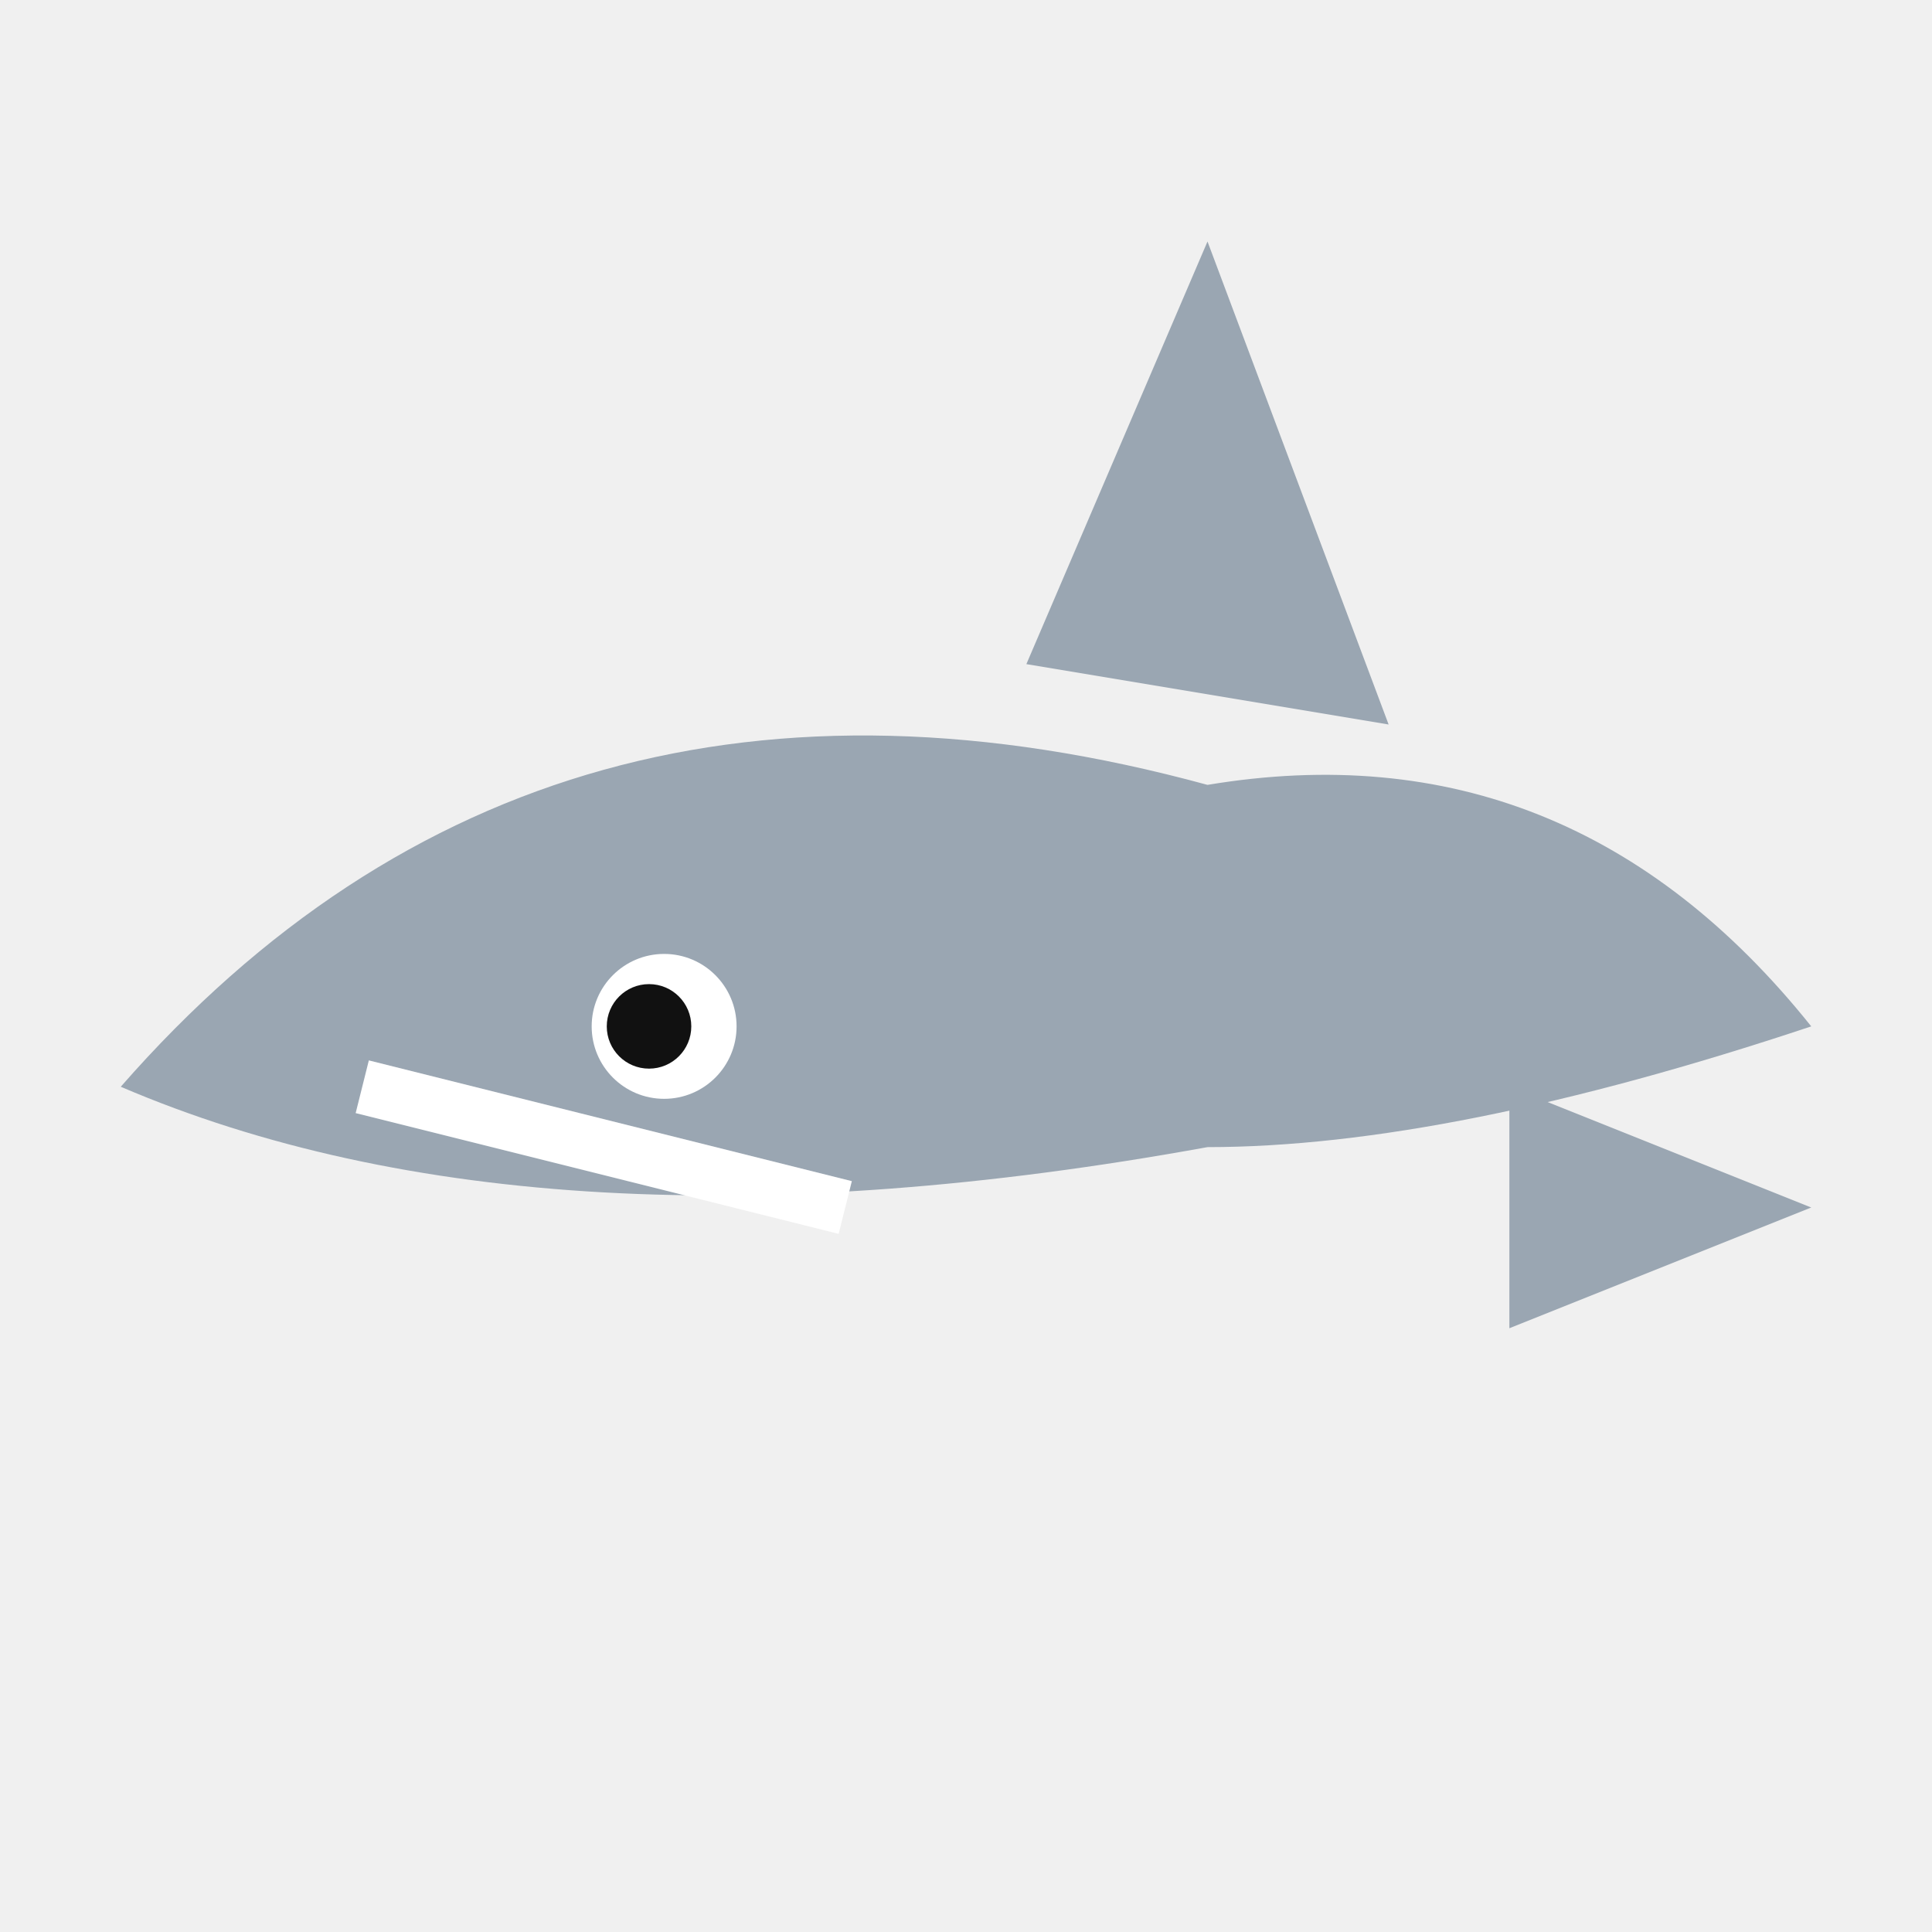
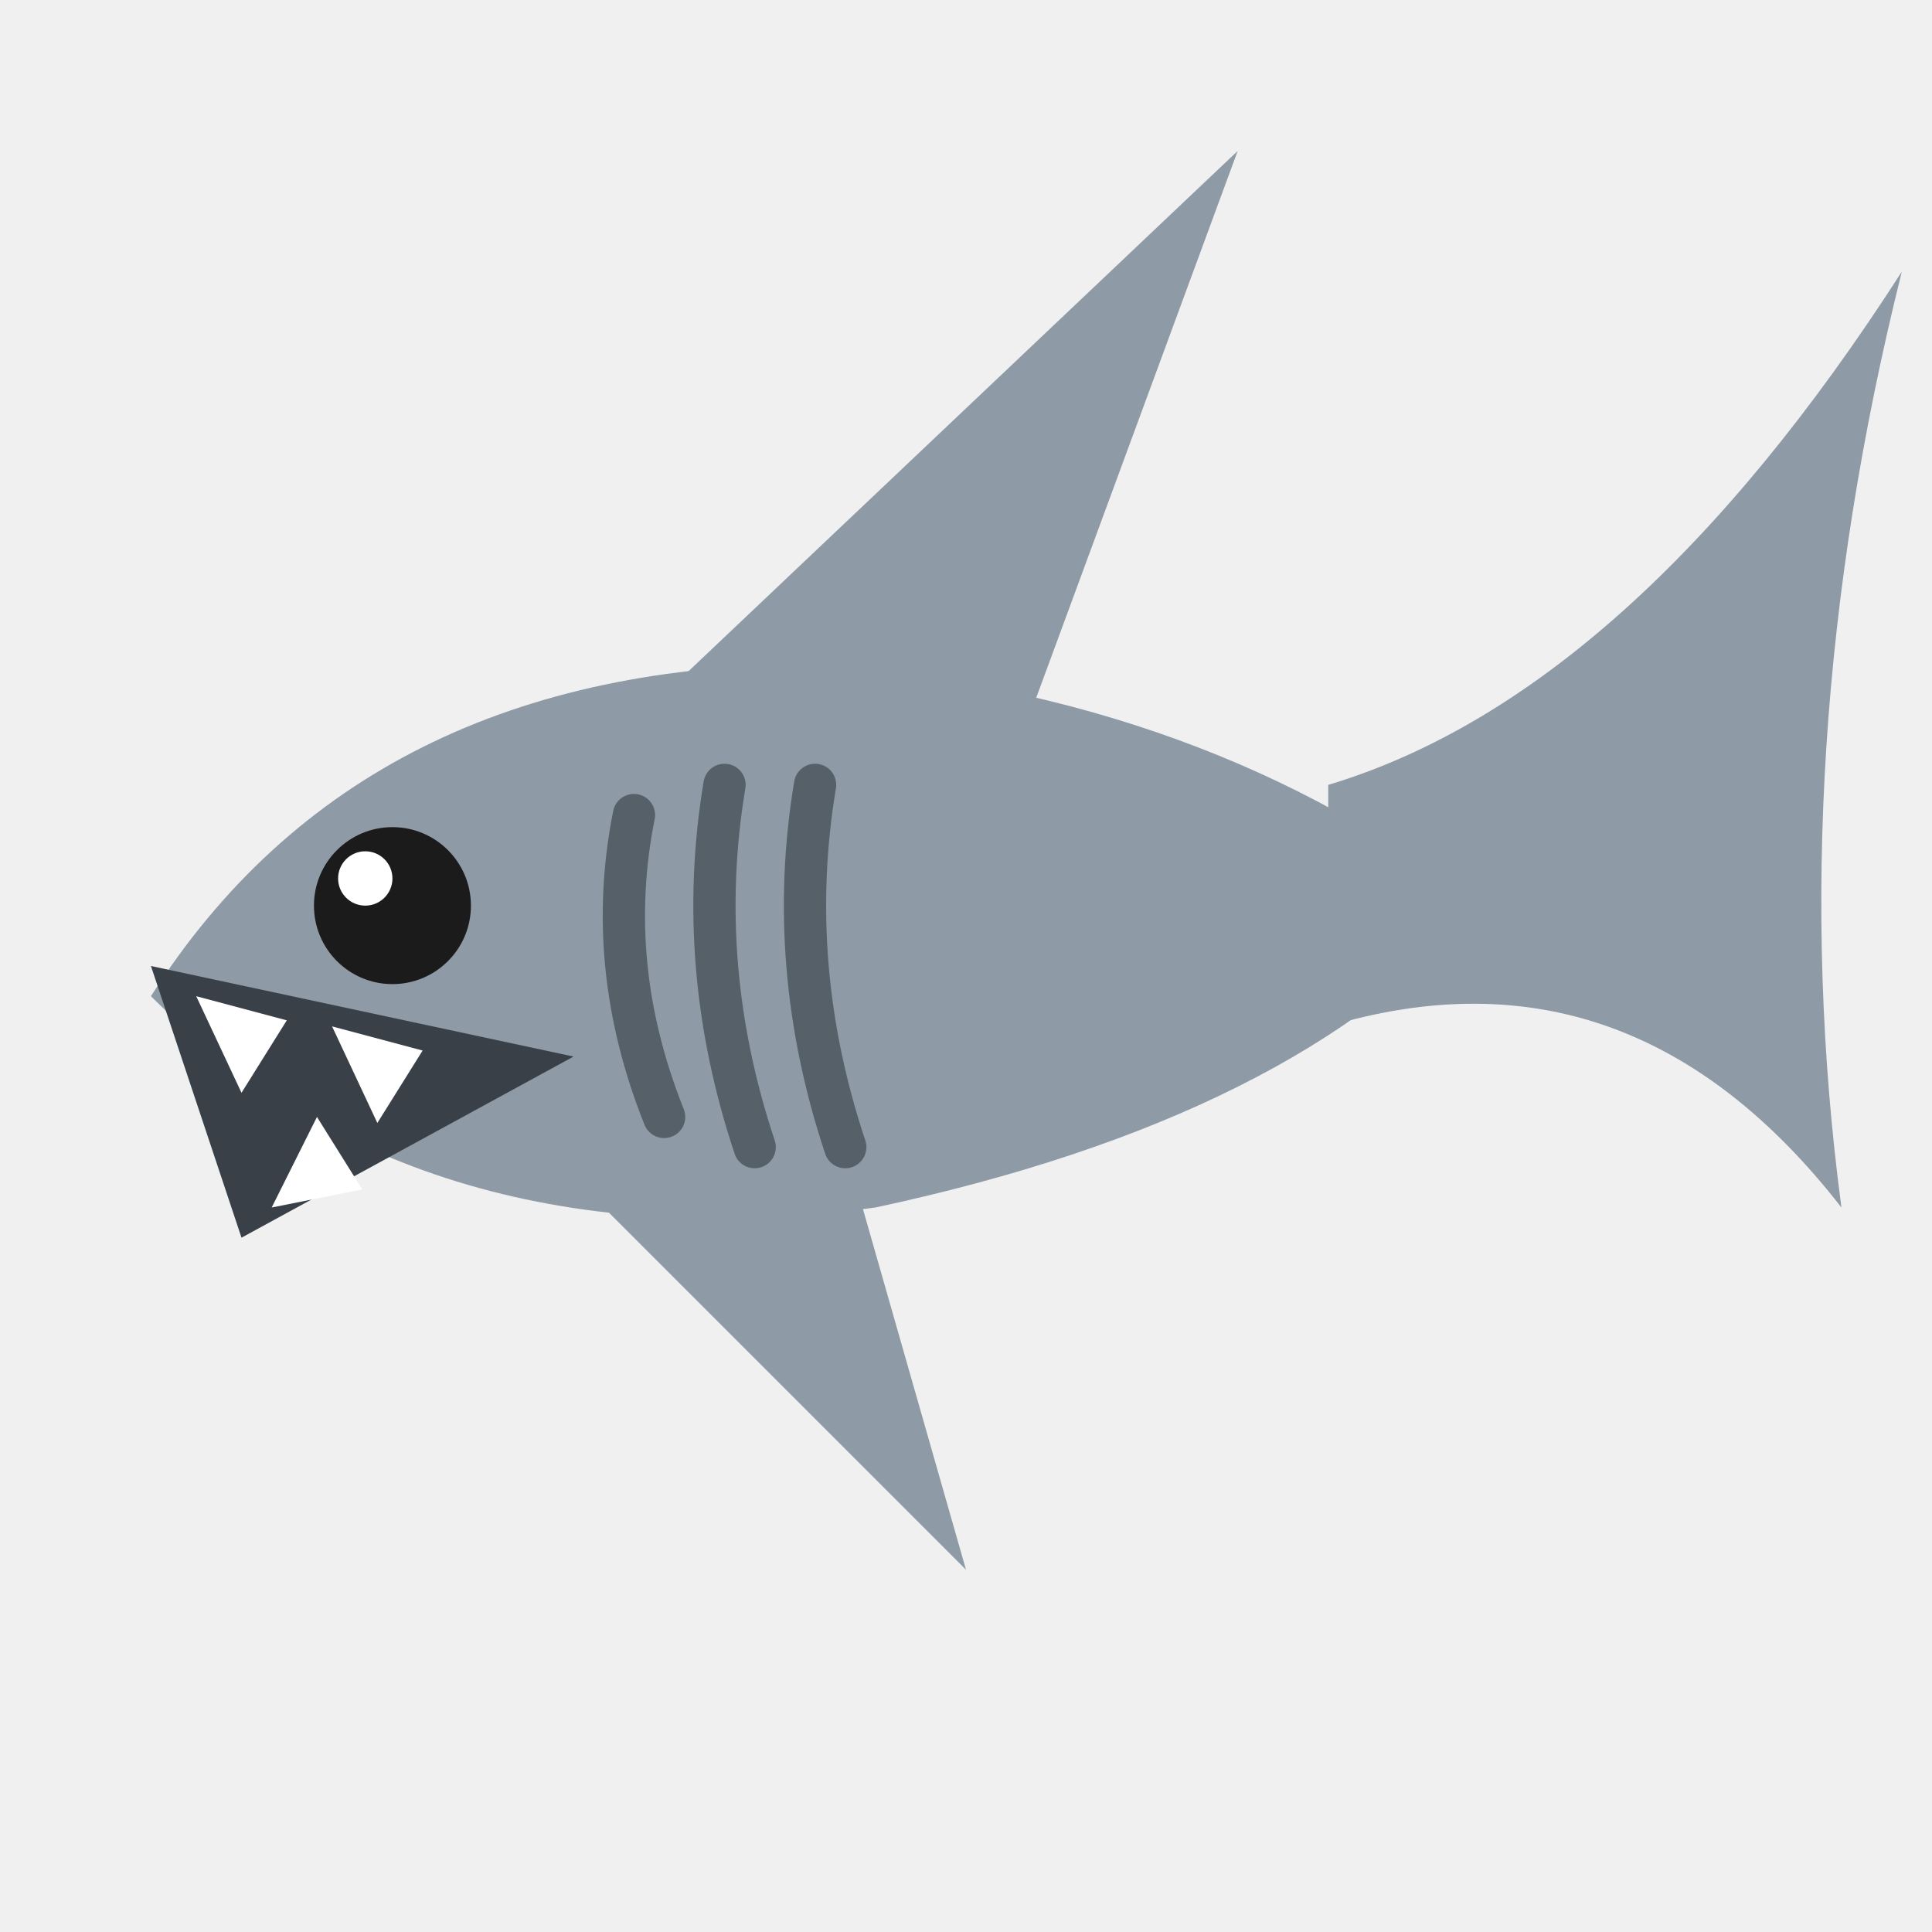
<svg xmlns="http://www.w3.org/2000/svg" viewBox="0 0 64 64" width="64" height="64">
-   <path d="M4 36 q14 -16 36 -10 q12 -2 20 8 q-12 4 -20 4 q-22 4 -36 -2 z" fill="#9aa6b2" />
-   <polygon points="34,22 40,8 46,24" fill="#9aa6b2" />
-   <polygon points="50,36 60,40 50,44" fill="#9aa6b2" />
-   <line x1="12" y1="36" x2="28" y2="40" stroke="#fff" stroke-width="1.8" />
-   <circle cx="22" cy="34" r="2.4" fill="#fff" />
-   <circle cx="21.5" cy="34" r="1.4" fill="#111" />
+   <path d="M44 26 Q 54 23 63 9 Q 59 25 61 40 Q 54 31 44 34 Z" fill="#8e9aa6" />
+   <polygon points="22,23 34,24 41,5" fill="#8e9aa6" />
+   <polygon points="18,38 28,38 32,52" fill="#8e9aa6" />
+   <path d="M5 33 Q 12 22 27 22 Q 40 23 49 30 Q 43 37 29 40 Q 14 42 5 33 Z" fill="#8e9aa6" />
+   <g stroke="#566069" stroke-width="1.4" fill="none" stroke-linecap="round">
+     <path d="M21 27 Q 20 32 22 37" />
+     <path d="M24 26 Q 23 32 25 38" />
+     <path d="M27 26 Q 26 32 28 38" />
+   </g>
+   <polygon points="5,32 19,35 8,41" fill="#3a4047" />
+   <polygon points="6.5,33 9.5,33.8 8,36.2" fill="#fff" />
+   <polygon points="11,34 14,34.8 12.5,37.2" fill="#fff" />
+   <polygon points="9,40 12,39.4 10.5,37" fill="#fff" />
+   <circle cx="13" cy="30" r="2.6" fill="#1b1b1b" />
+   <circle cx="12.1" cy="29.1" r="0.9" fill="#fff" />
</svg>
